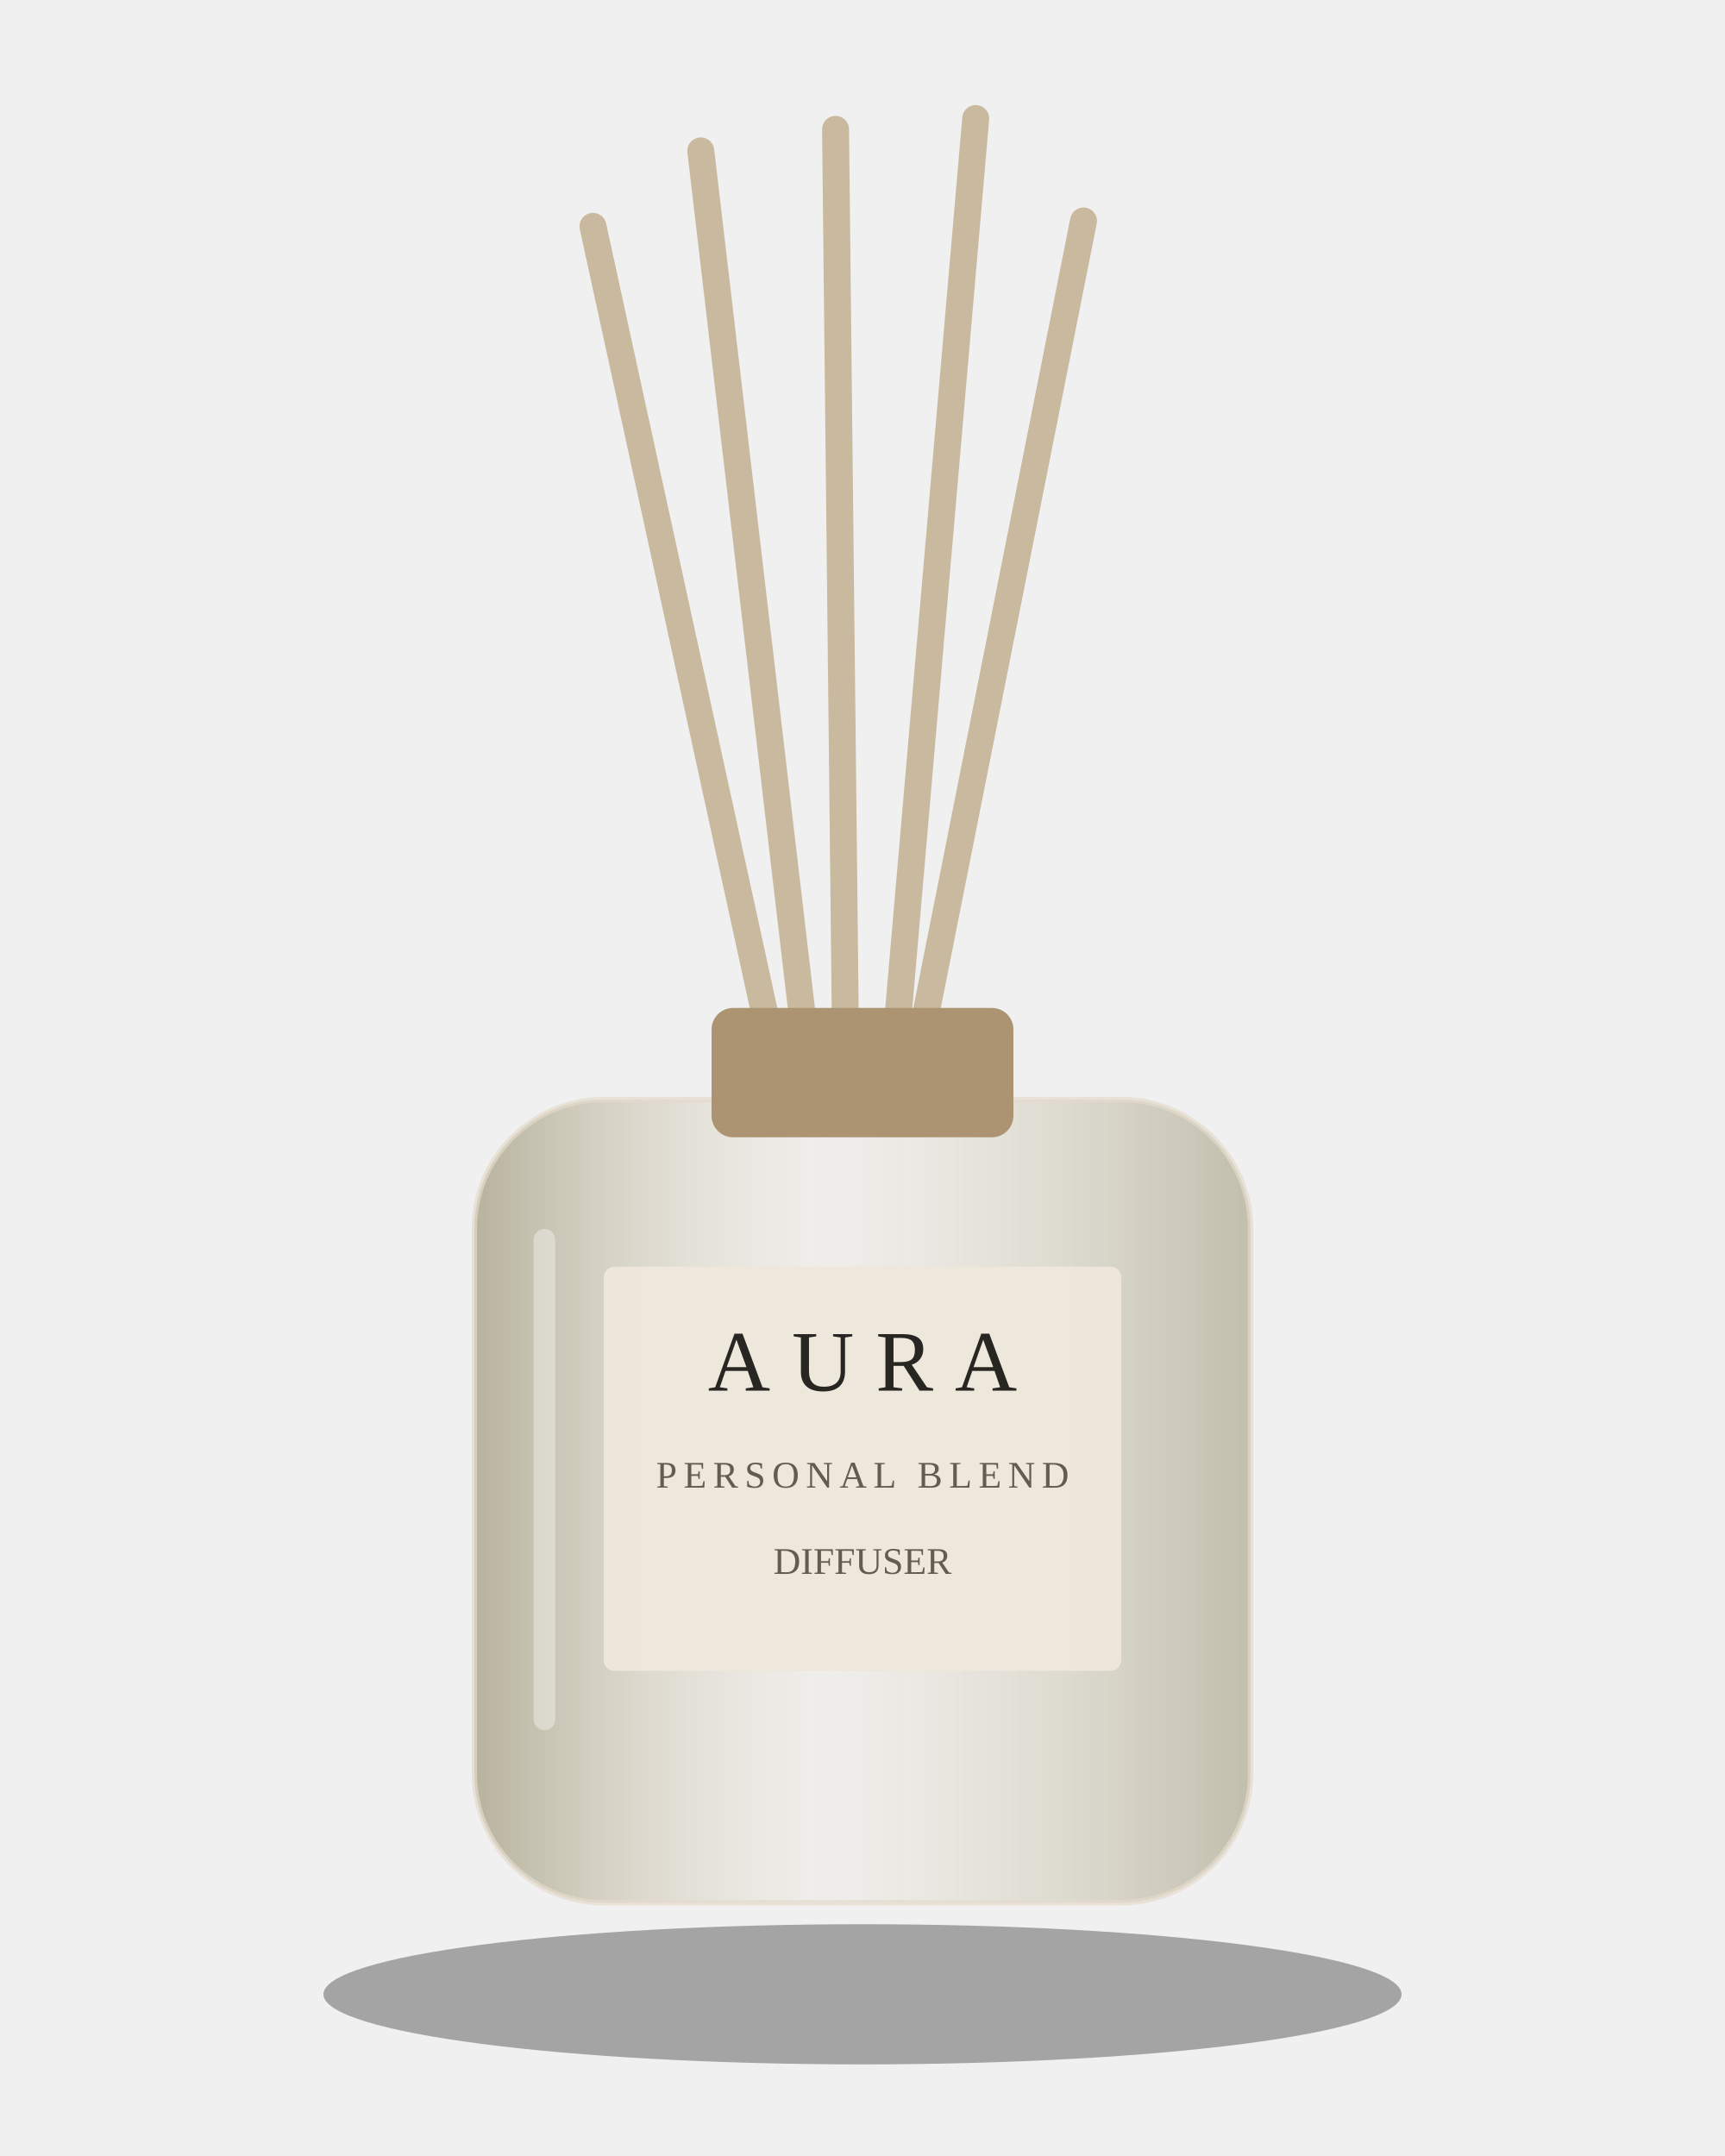
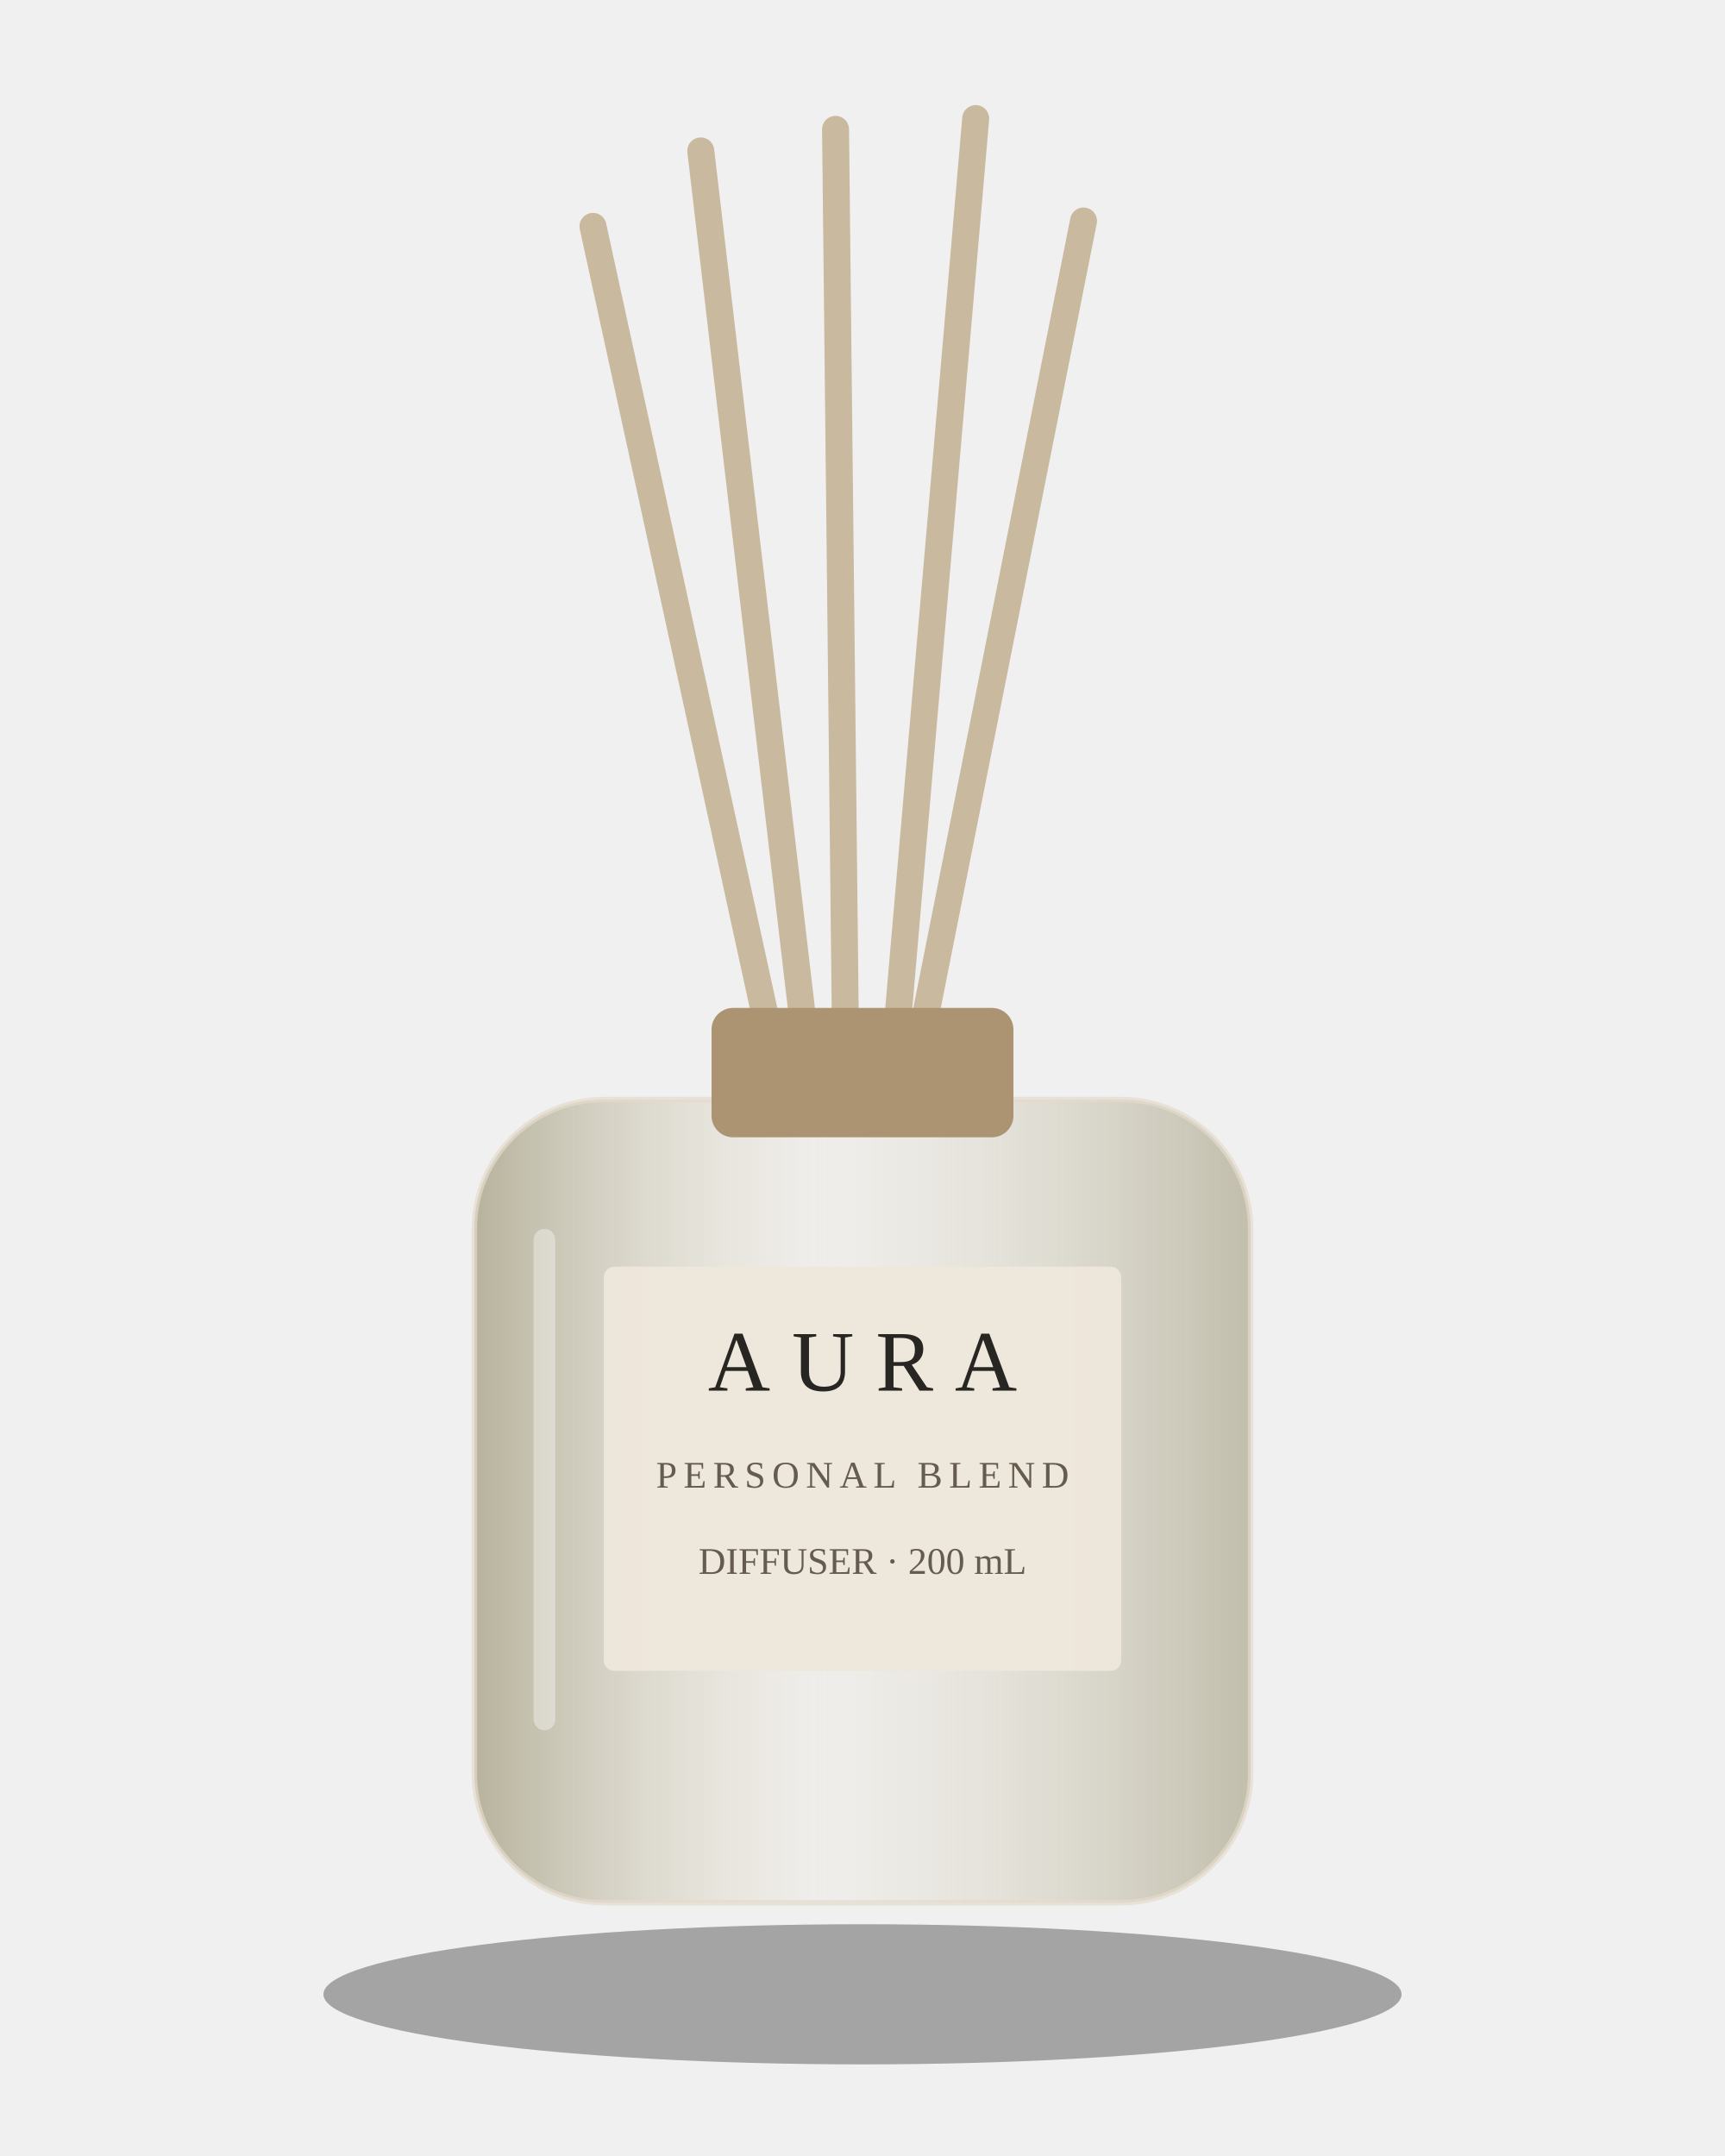
<svg xmlns="http://www.w3.org/2000/svg" viewBox="0 0 320 400">
  <defs>
    <linearGradient id="_r_4_-product">
      <stop stop-color="rgb(168, 163, 136)" stop-opacity=".8" />
      <stop offset=".45" stop-color="#eee6d7" stop-opacity=".22" />
      <stop offset="1" stop-color="rgb(168, 163, 136)" stop-opacity=".65" />
    </linearGradient>
  </defs>
  <ellipse cx="160" cy="370" rx="100" ry="13" fill="#000" opacity=".32" />
  <g>
    <path d="M146 207 L110 42 M157 207 L155 24 M168 207 L201 41 M151 207 L130 28 M165 207 L181 22" stroke="#c9b99e" stroke-width="5" stroke-linecap="round" />
    <rect x="88" y="204" width="144" height="149" rx="24" fill="url(#_r_4_-product)" stroke="#e4dbcc" stroke-opacity=".7" />
    <rect x="132" y="187" width="56" height="24" rx="4" fill="#ac9472" />
    <path d="M101 230 V319" stroke="white" stroke-opacity=".36" stroke-width="4" stroke-linecap="round" />
  </g>
  <rect x="112" y="235" width="96" height="75" rx="2" fill="#eee7db" fill-opacity=".96" />
  <text x="160" y="258" text-anchor="middle" fill="#282622" font-size="16" letter-spacing="4">AURA</text>
  <text x="160" y="276" text-anchor="middle" fill="#655c4f" font-size="7" letter-spacing="1.2">PERSONAL BLEND</text>
-   <text x="160" y="292" text-anchor="middle" fill="#655c4f" font-size="7">DIFFUSER</text>
+   <text x="160" y="292" text-anchor="middle" fill="#655c4f" font-size="7">DIFFUSER · 200 mL</text>
</svg>
